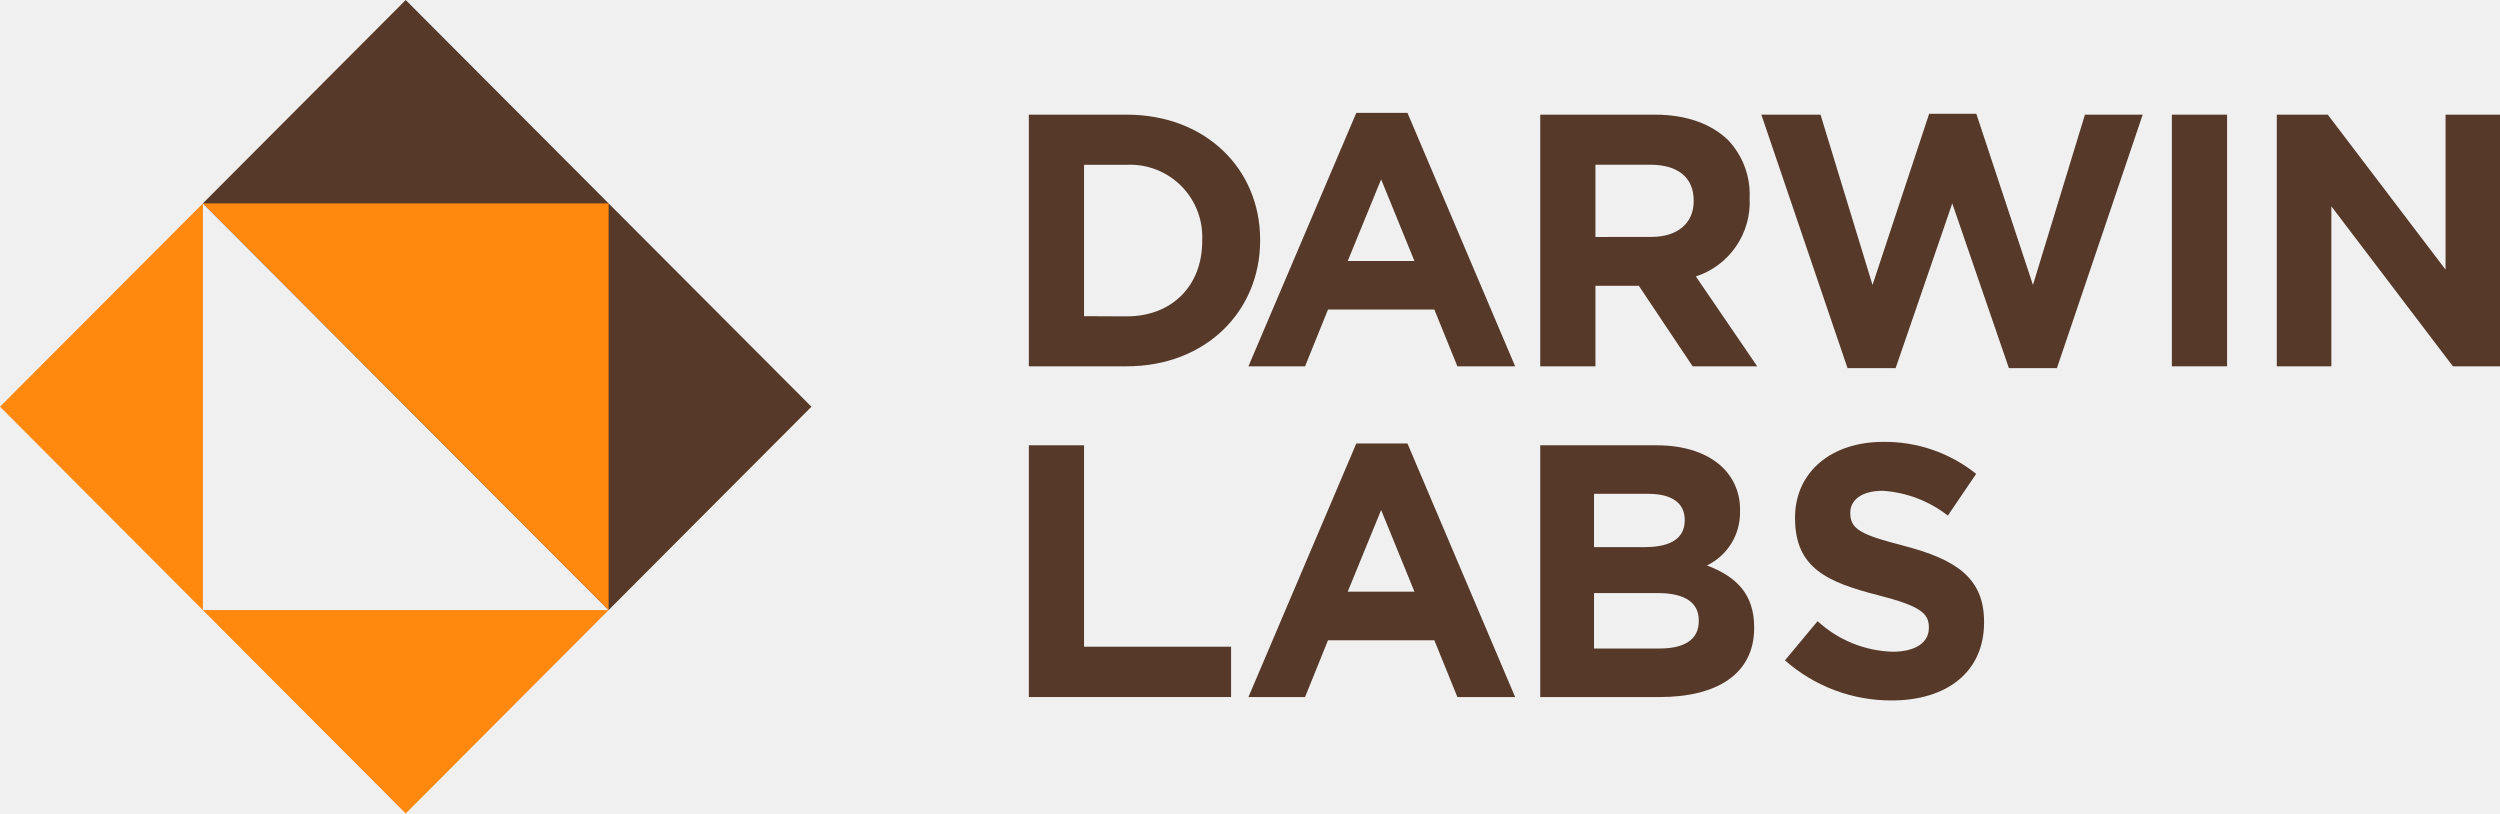
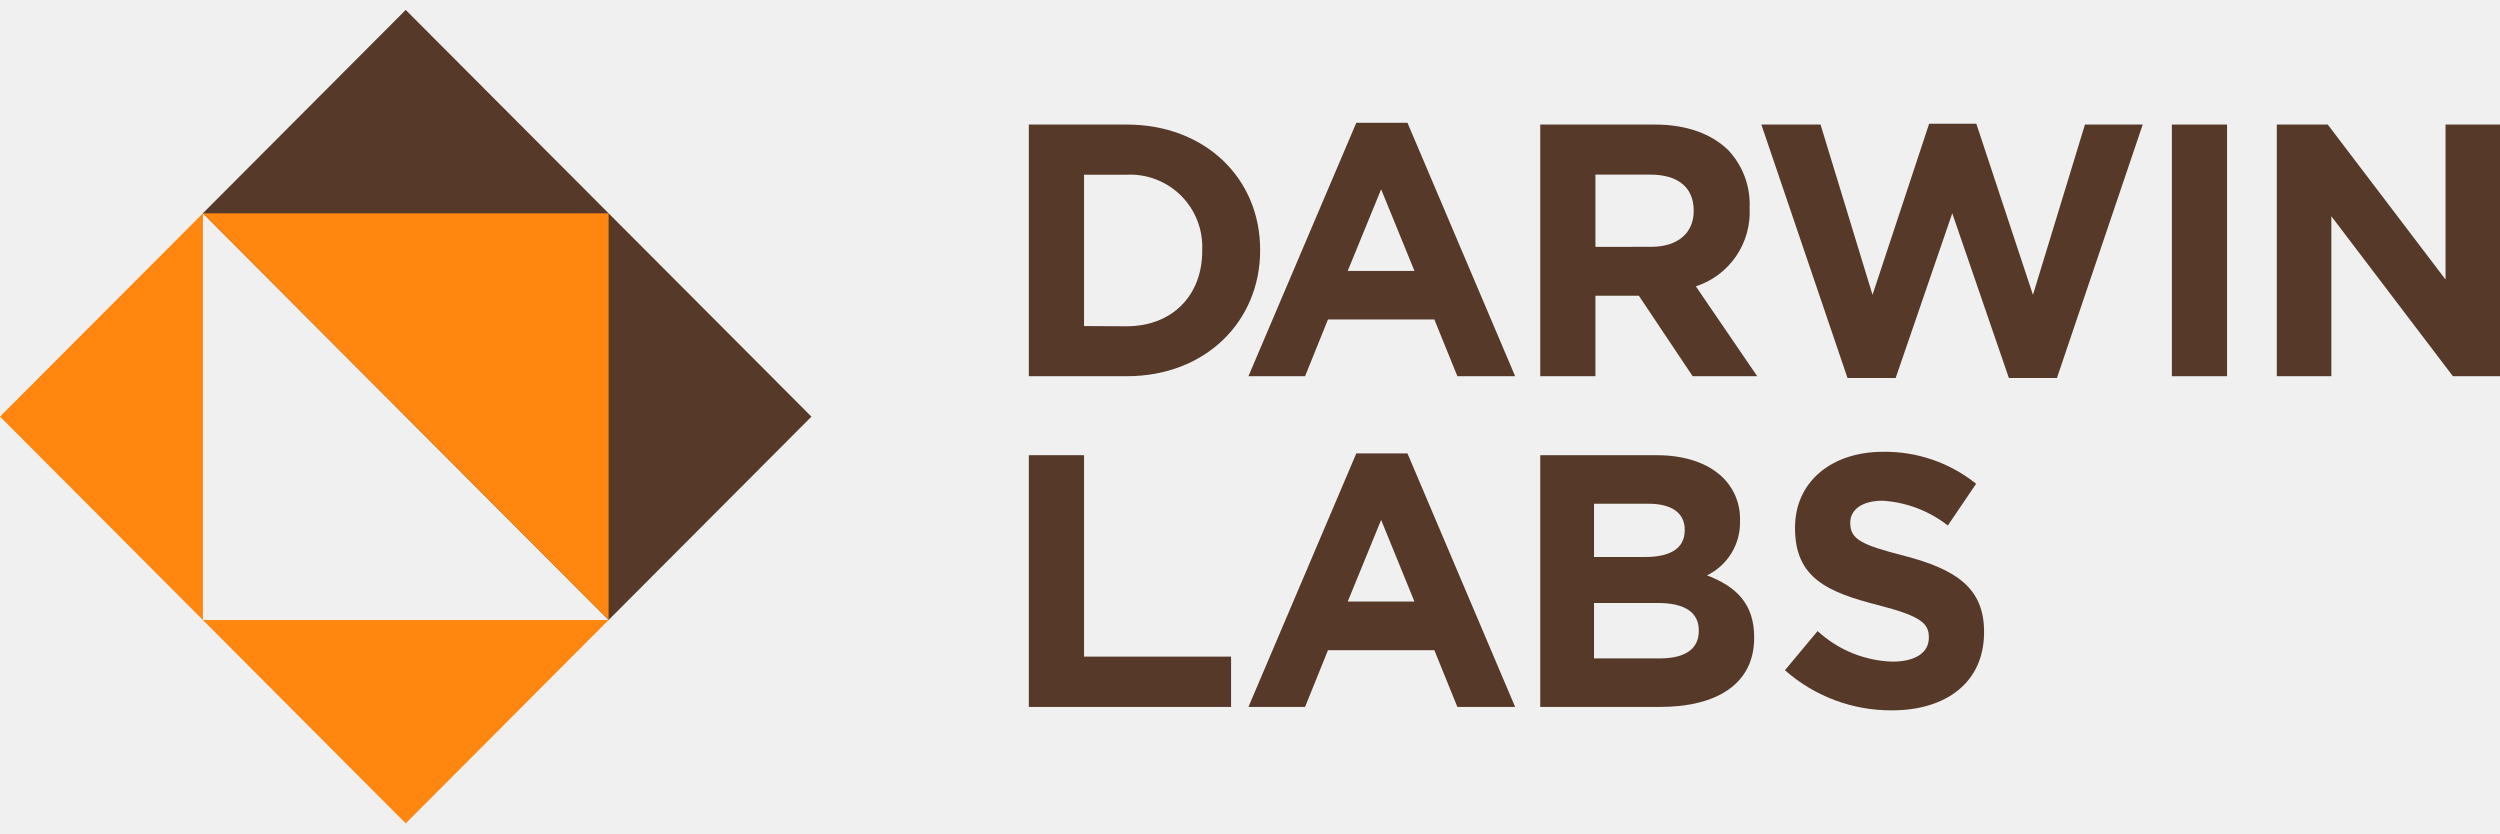
- <svg xmlns="http://www.w3.org/2000/svg" width="126" height="41" viewBox="0 0 126 41" fill="none">
-   <g clip-path="url(#clip0_787_8237)">
-     <path d="M51.853 5.779H56.786C60.767 5.779 63.511 8.516 63.511 12.083V12.121C63.511 15.692 60.767 18.462 56.786 18.462H51.853V5.779ZM56.786 15.945C59.064 15.945 60.591 14.405 60.591 12.159V12.121C60.615 11.613 60.534 11.106 60.351 10.633C60.169 10.159 59.889 9.728 59.531 9.369C59.172 9.01 58.743 8.73 58.27 8.547C57.798 8.364 57.292 8.282 56.786 8.306H54.636V15.935L56.786 15.945Z" fill="#563929" />
-     <path d="M68.358 5.688H70.936L76.363 18.462H73.452L72.291 15.601H66.931L65.775 18.462H62.921L68.358 5.688ZM71.288 13.155L69.609 9.04L67.925 13.155H71.288Z" fill="#563929" />
-     <path d="M77.628 5.779H83.412C85.019 5.779 86.265 6.256 87.098 7.062C87.463 7.449 87.747 7.905 87.934 8.404C88.12 8.902 88.204 9.433 88.182 9.966V9.999C88.224 10.862 87.981 11.715 87.491 12.426C87.001 13.137 86.291 13.666 85.471 13.933L88.563 18.462H85.309L82.598 14.405H80.41V18.462H77.628V5.779ZM83.231 11.94C84.586 11.94 85.362 11.215 85.362 10.147V10.113C85.362 8.917 84.534 8.302 83.179 8.302H80.41V11.944L83.231 11.94Z" fill="#563929" />
-     <path d="M88.772 5.779H91.754L94.375 14.362L97.229 5.736H99.607L102.461 14.362L105.081 5.779H107.992L103.669 18.553H101.248L98.394 10.252L95.54 18.553H93.115L88.772 5.779Z" fill="#563929" />
-     <path d="M109.462 5.779H112.245V18.462H109.462V5.779Z" fill="#563929" />
-     <path d="M114.751 5.779H117.32L123.256 13.589V5.779H126.005V18.462H123.627L117.501 10.399V18.462H114.751V5.779Z" fill="#563929" />
-     <path d="M68.358 22.352H70.936L76.363 35.131H73.452L72.291 32.27H66.931L65.775 35.131H62.921L68.358 22.352ZM71.288 29.819L69.609 25.704L67.925 29.819H71.288Z" fill="#563929" />
-     <path d="M77.628 22.443H83.502C84.929 22.443 86.085 22.844 86.831 23.569C87.115 23.849 87.339 24.185 87.488 24.556C87.637 24.927 87.708 25.324 87.697 25.724V25.762C87.712 26.33 87.562 26.891 87.267 27.376C86.972 27.861 86.543 28.251 86.032 28.499C87.497 29.057 88.41 29.929 88.41 31.612V31.65C88.41 33.968 86.532 35.131 83.654 35.131H77.628V22.443ZM82.903 27.574C84.135 27.574 84.91 27.173 84.91 26.229V26.196C84.91 25.361 84.263 24.889 83.083 24.889H80.339V27.574H82.903ZM83.645 32.685C84.877 32.685 85.619 32.246 85.619 31.307V31.269C85.619 30.415 84.986 29.891 83.554 29.891H80.339V32.685H83.645Z" fill="#563929" />
-     <path d="M89.961 33.281L91.607 31.307C92.642 32.26 93.984 32.806 95.388 32.847C96.525 32.847 97.215 32.394 97.215 31.65V31.612C97.215 30.906 96.777 30.544 94.665 30C92.116 29.347 90.47 28.641 90.47 26.124V26.086C90.47 23.783 92.311 22.271 94.898 22.271C96.604 22.245 98.266 22.815 99.598 23.883L98.171 25.986C97.225 25.245 96.077 24.81 94.879 24.736C93.814 24.736 93.253 25.213 93.253 25.843V25.847C93.253 26.682 93.795 26.954 95.983 27.516C98.551 28.189 99.997 29.113 99.997 31.331V31.369C99.997 33.886 98.095 35.302 95.35 35.302C93.368 35.314 91.45 34.594 89.961 33.281Z" fill="#563929" />
-     <path d="M51.853 22.443H54.636V32.594H62.046V35.131H51.853V22.443Z" fill="#563929" />
-     <path d="M20.448 0.001L10.224 10.25L30.672 30.749L40.896 20.499L20.448 0.001Z" fill="#563929" />
-     <path d="M10.226 30.749V10.251L0 20.497L20.448 41L30.674 30.749H10.226Z" fill="#FF880F" />
-     <path d="M30.674 10.251V30.749L10.226 10.251H30.674Z" fill="#FF880F" />
-   </g>
-   <defs>
-     <clipPath id="clip0_787_8237">
-       <rect width="126" height="41" fill="white" />
-     </clipPath>
-   </defs>
+ <svg xmlns="http://www.w3.org/2000/svg" width="126" height="42" viewBox="0 0 126 42" fill="none">
+   <path d="M51.853 6.278H56.786C60.767 6.278 63.511 9.015 63.511 12.582V12.62C63.511 16.191 60.767 18.961 56.786 18.961H51.853V6.278ZM56.786 16.444C59.064 16.444 60.591 14.904 60.591 12.658V12.62C60.615 12.112 60.534 11.605 60.351 11.132C60.169 10.658 59.889 10.227 59.531 9.868C59.172 9.509 58.743 9.229 58.27 9.046C57.798 8.863 57.292 8.781 56.786 8.805H54.636V16.434L56.786 16.444Z" fill="#563929" />
+   <path d="M68.358 6.188H70.936L76.363 18.961H73.452L72.291 16.1H66.931L65.775 18.961H62.921L68.358 6.188ZM71.288 13.654L69.609 9.54L67.925 13.654H71.288Z" fill="#563929" />
+   <path d="M77.628 6.278H83.412C85.019 6.278 86.265 6.755 87.098 7.561C87.463 7.948 87.747 8.404 87.934 8.903C88.12 9.401 88.204 9.933 88.182 10.465V10.498C88.224 11.361 87.981 12.214 87.491 12.925C87.001 13.636 86.291 14.165 85.471 14.432L88.563 18.961H85.309L82.598 14.904H80.41V18.961H77.628V6.278ZM83.231 12.439C84.586 12.439 85.362 11.714 85.362 10.646V10.612C85.362 9.416 84.534 8.801 83.179 8.801H80.41V12.443L83.231 12.439Z" fill="#563929" />
+   <path d="M88.772 6.278H91.755L94.375 14.861L97.229 6.235H99.607L102.461 14.861L105.082 6.278H107.993L103.669 19.052H101.248L98.394 10.751L95.541 19.052H93.115L88.772 6.278Z" fill="#563929" />
+   <path d="M109.462 6.278H112.244V18.961H109.462V6.278Z" fill="#563929" />
+   <path d="M114.751 6.278H117.319L123.255 14.088V6.278H126.004V18.961H123.626L117.5 10.899V18.961H114.751V6.278Z" fill="#563929" />
+   <path d="M68.358 22.852H70.936L76.363 35.63H73.452L72.291 32.769H66.931L65.775 35.63H62.921L68.358 22.852ZM71.288 30.319L69.609 26.204L67.925 30.319H71.288Z" fill="#563929" />
+   <path d="M77.628 22.942H83.502C84.929 22.942 86.085 23.343 86.831 24.068C87.115 24.348 87.339 24.684 87.488 25.055C87.637 25.426 87.708 25.823 87.697 26.223V26.261C87.712 26.829 87.562 27.39 87.267 27.875C86.972 28.361 86.543 28.75 86.032 28.998C87.497 29.556 88.41 30.428 88.41 32.111V32.149C88.41 34.467 86.532 35.63 83.654 35.63H77.628V22.942ZM82.903 28.073C84.135 28.073 84.91 27.672 84.91 26.728V26.695C84.91 25.86 84.263 25.388 83.083 25.388H80.339V28.073H82.903ZM83.645 33.184C84.877 33.184 85.619 32.745 85.619 31.806V31.768C85.619 30.915 84.986 30.39 83.554 30.39H80.339V33.184H83.645Z" fill="#563929" />
+   <path d="M89.961 33.78L91.607 31.806C92.641 32.759 93.984 33.306 95.388 33.346C96.525 33.346 97.214 32.893 97.214 32.149V32.111C97.214 31.405 96.777 31.043 94.665 30.5C92.116 29.846 90.47 29.141 90.47 26.623V26.585C90.47 24.282 92.311 22.771 94.898 22.771C96.604 22.744 98.265 23.314 99.597 24.382L98.17 26.485C97.224 25.745 96.077 25.309 94.879 25.236C93.814 25.236 93.252 25.712 93.252 26.342V26.347C93.252 27.181 93.794 27.453 95.983 28.015C98.551 28.688 99.997 29.613 99.997 31.83V31.868C99.997 34.386 98.094 35.802 95.35 35.802C93.367 35.813 91.449 35.093 89.961 33.78Z" fill="#563929" />
+   <path d="M51.853 22.942H54.636V33.093H62.046V35.63H51.853V22.942Z" fill="#563929" />
+   <path d="M20.448 0.5L10.224 10.75L30.672 31.248L40.896 20.999L20.448 0.5Z" fill="#563929" />
+   <path d="M10.226 31.248V10.751L0 20.997L20.448 41.499L30.674 31.248H10.226Z" fill="#FF870F" />
+   <path d="M30.674 10.751V31.248L10.226 10.751H30.674Z" fill="#FF870F" />
</svg>
